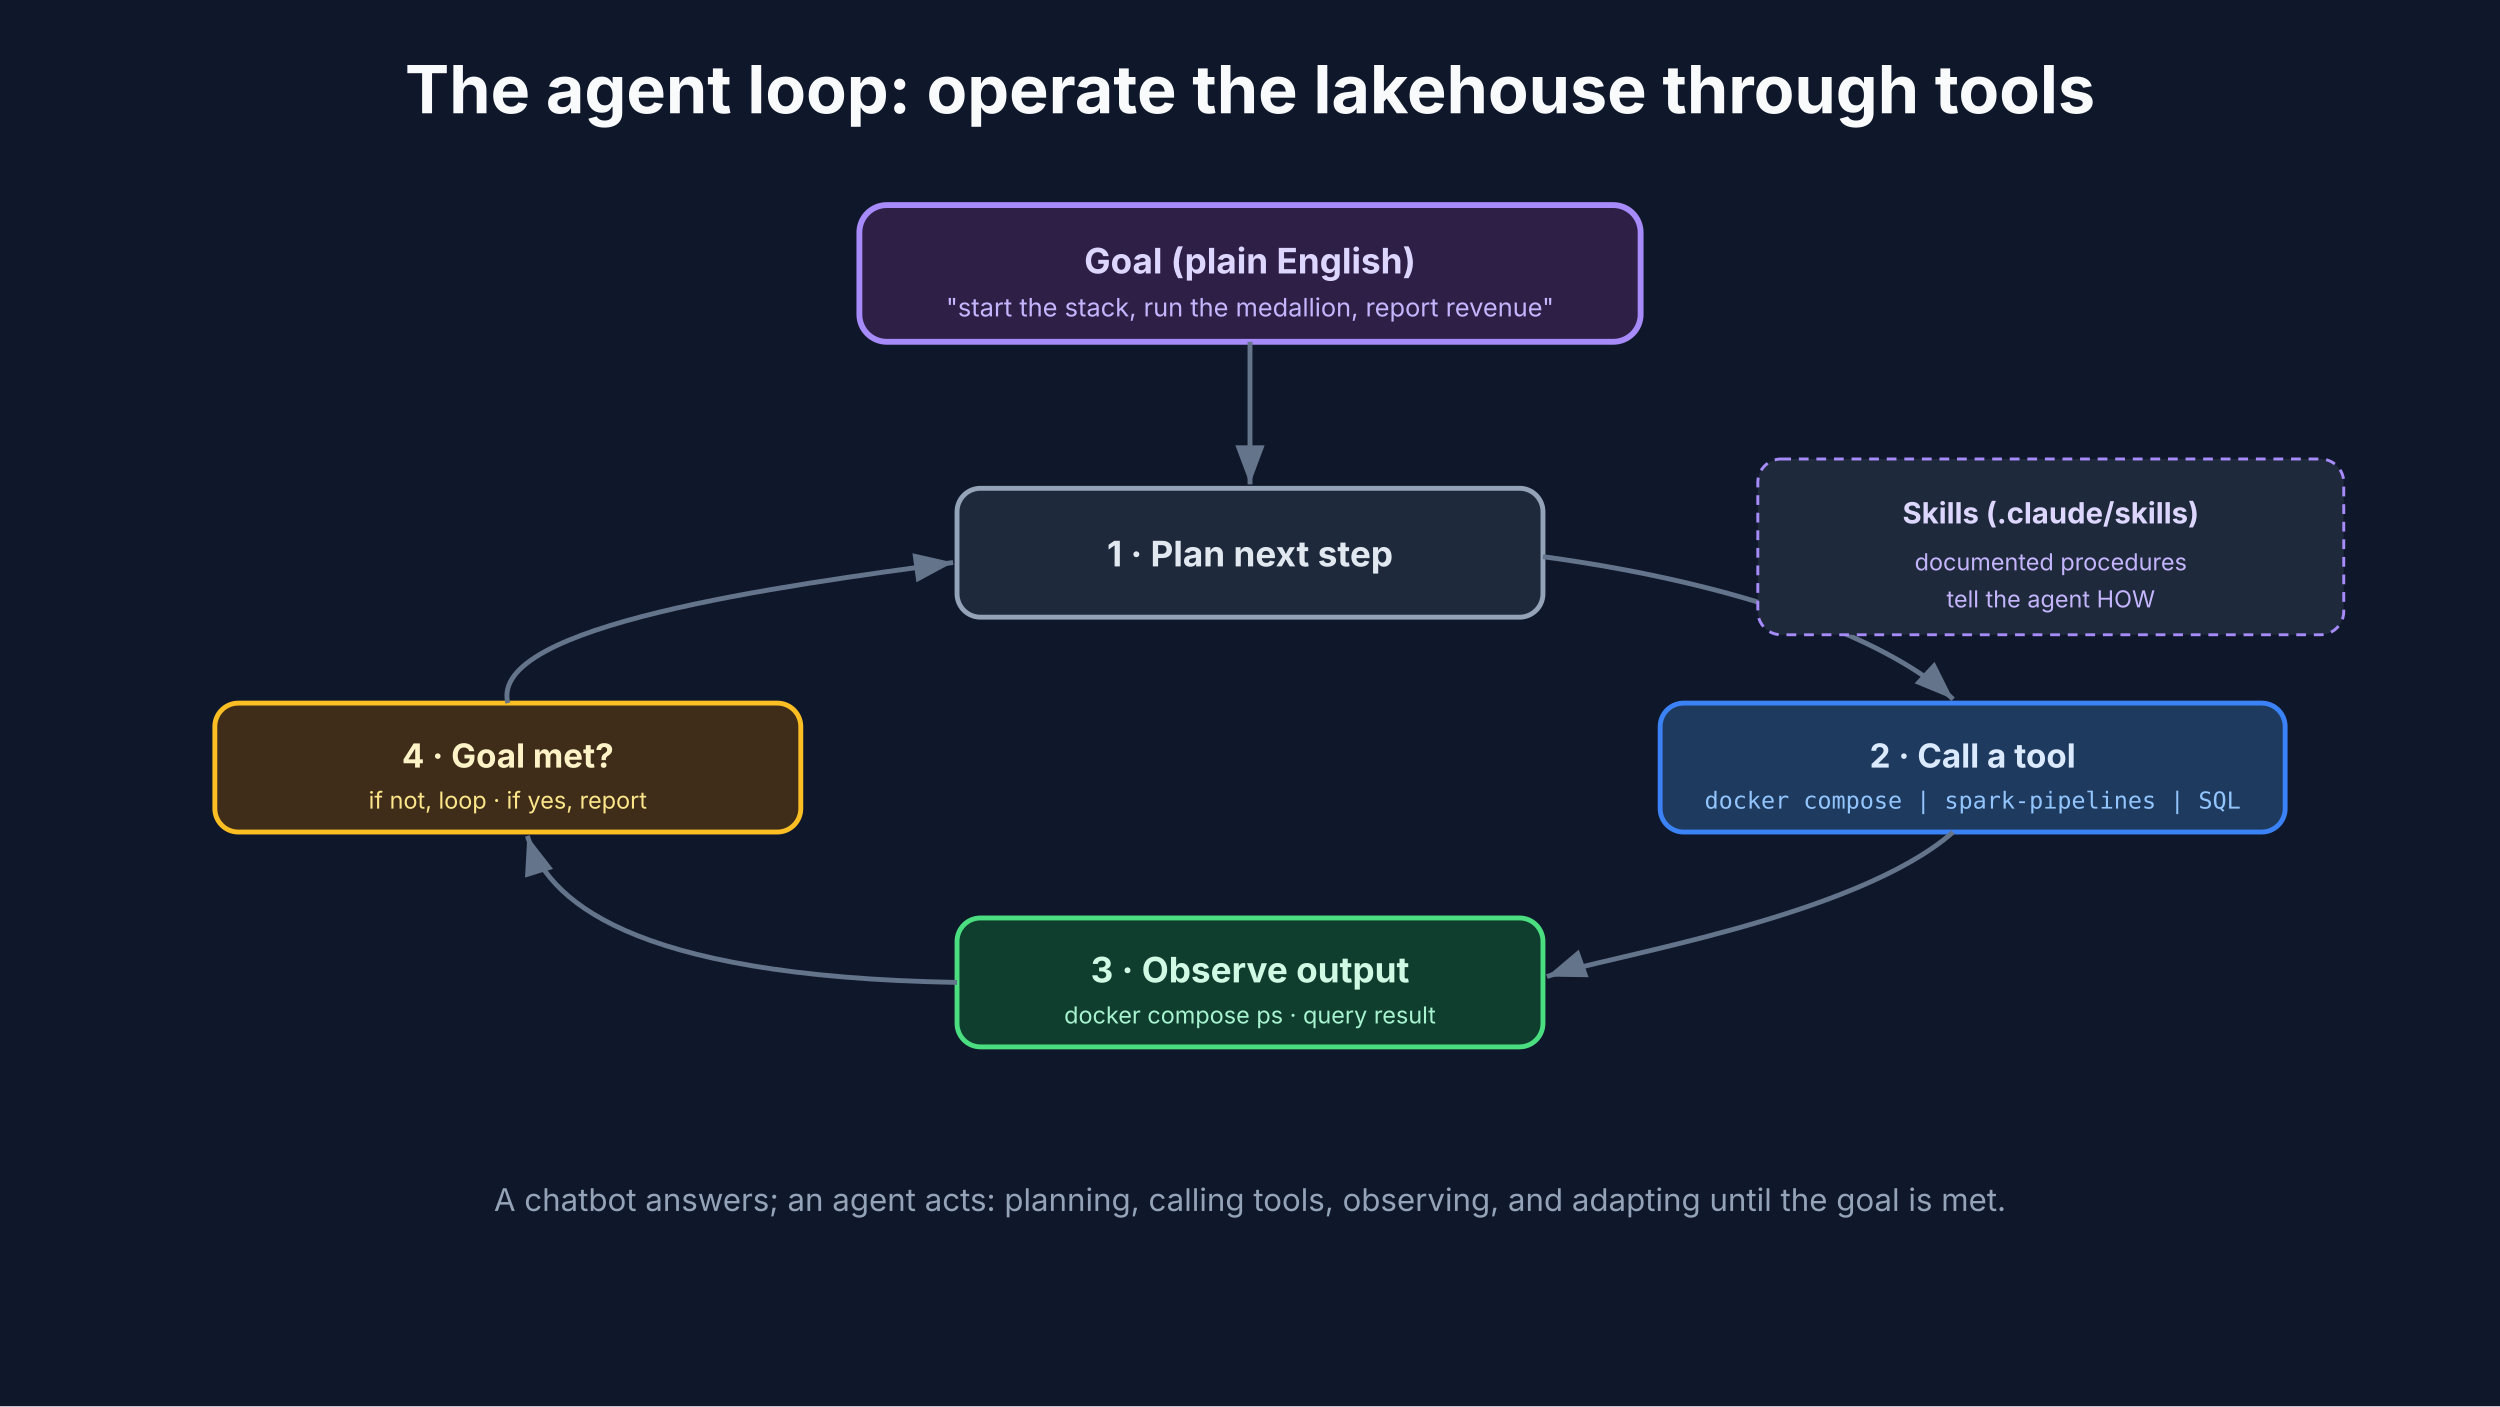
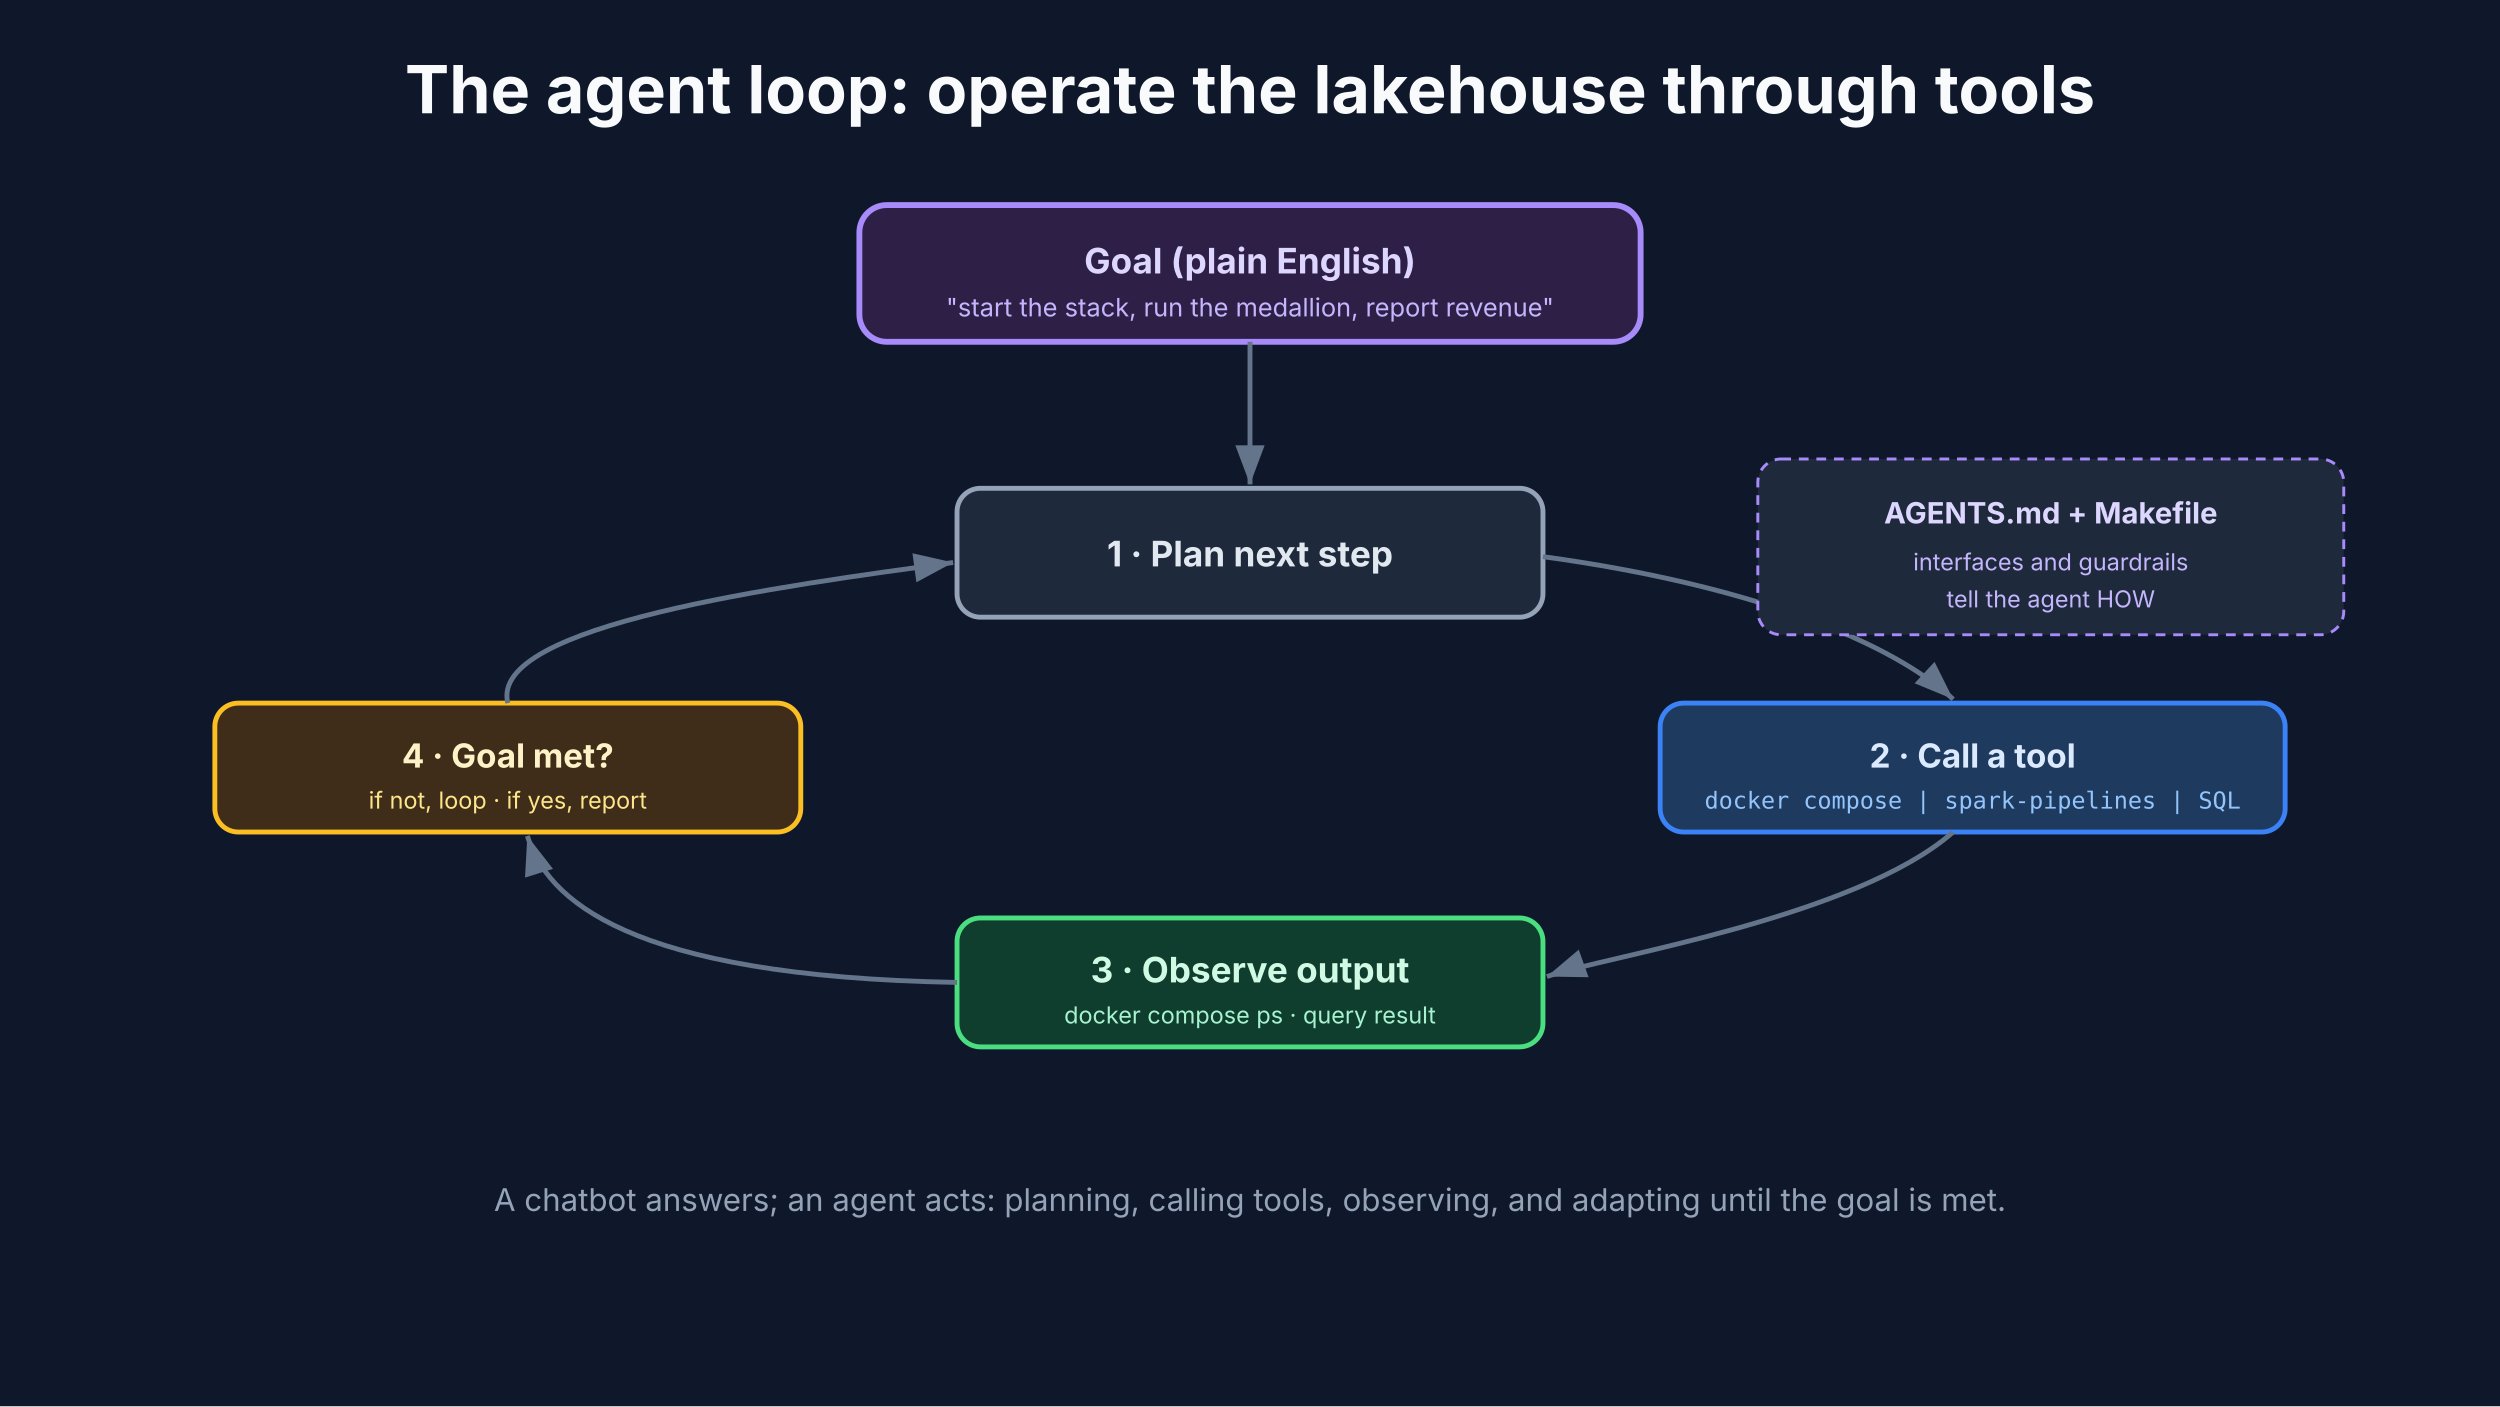
<svg xmlns="http://www.w3.org/2000/svg" viewBox="0 0 1280 720" font-family="Inter, Segoe UI, Helvetica, Arial, sans-serif">
  <rect width="1280" height="720" fill="#0f172a" />
  <text x="640" y="58" fill="#f8fafc" font-size="34" font-weight="700" text-anchor="middle">The agent loop: operate the lakehouse through tools</text>
  <rect x="440" y="105" width="400" height="70" rx="14" fill="#2e1f47" stroke="#a78bfa" stroke-width="3" />
  <text x="640" y="140" fill="#ddd6fe" font-size="18" font-weight="700" text-anchor="middle">Goal (plain English)</text>
  <text x="640" y="162" fill="#c4b5fd" font-size="13" text-anchor="middle">"start the stack, run the medallion, report revenue"</text>
  <g>
    <rect x="490" y="250" width="300" height="66" rx="12" fill="#1e293b" stroke="#94a3b8" stroke-width="2.5" />
    <text x="640" y="290" fill="#e2e8f0" font-size="18" font-weight="700" text-anchor="middle">1 · Plan next step</text>
    <rect x="850" y="360" width="320" height="66" rx="12" fill="#1e3a5f" stroke="#3b82f6" stroke-width="2.5" />
    <text x="1010" y="393" fill="#dbeafe" font-size="17" font-weight="700" text-anchor="middle">2 · Call a tool</text>
    <text x="1010" y="414" fill="#93c5fd" font-size="12" text-anchor="middle" font-family="monospace">docker compose | spark-pipelines | SQL</text>
    <rect x="490" y="470" width="300" height="66" rx="12" fill="#0f3d2e" stroke="#4ade80" stroke-width="2.5" />
    <text x="640" y="503" fill="#d1fae5" font-size="18" font-weight="700" text-anchor="middle">3 · Observe output</text>
    <text x="640" y="524" fill="#a7f3d0" font-size="12" text-anchor="middle">docker compose ps · query result</text>
    <rect x="110" y="360" width="300" height="66" rx="12" fill="#3f2d1a" stroke="#fbbf24" stroke-width="2.5" />
    <text x="260" y="393" fill="#fef3c7" font-size="17" font-weight="700" text-anchor="middle">4 · Goal met?</text>
    <text x="260" y="414" fill="#fde68a" font-size="12" text-anchor="middle">if not, loop · if yes, report</text>
  </g>
  <g stroke="#64748b" stroke-width="2.5" fill="none">
    <path d="M640 175 L640 248" marker-end="url(#a12)" />
    <path d="M790 285 C 900 300 970 330 1000 358" marker-end="url(#a12)" />
    <path d="M1000 426 C 950 470 820 490 792 500" marker-end="url(#a12)" />
    <path d="M490 503 C 320 500 280 460 270 428" marker-end="url(#a12)" />
    <path d="M260 360 C 250 320 400 300 488 288" marker-end="url(#a12)" />
  </g>
  <rect x="900" y="235" width="300" height="90" rx="12" fill="#1e293b" stroke="#a78bfa" stroke-width="1.5" stroke-dasharray="5 4" />
-   <text x="1050" y="268" fill="#ddd6fe" font-size="15" font-weight="700" text-anchor="middle">Skills (.claude/skills)</text>
-   <text x="1050" y="292" fill="#c4b5fd" font-size="12" text-anchor="middle">documented procedures</text>
+   <text x="1050" y="268" fill="#ddd6fe" font-size="15" font-weight="700" text-anchor="middle">AGENTS.md + Makefile</text>
+   <text x="1050" y="292" fill="#c4b5fd" font-size="12" text-anchor="middle">interfaces and guardrails</text>
  <text x="1050" y="311" fill="#c4b5fd" font-size="12" text-anchor="middle">tell the agent HOW</text>
  <text x="640" y="620" fill="#94a3b8" font-size="16" text-anchor="middle">A chatbot answers; an agent acts: planning, calling tools, observing, and adapting until the goal is met.</text>
  <defs>
    <marker id="a12" markerWidth="10" markerHeight="10" refX="8" refY="3" orient="auto">
      <path d="M0,0 L8,3 L0,6 Z" fill="#64748b" />
    </marker>
  </defs>
</svg>
